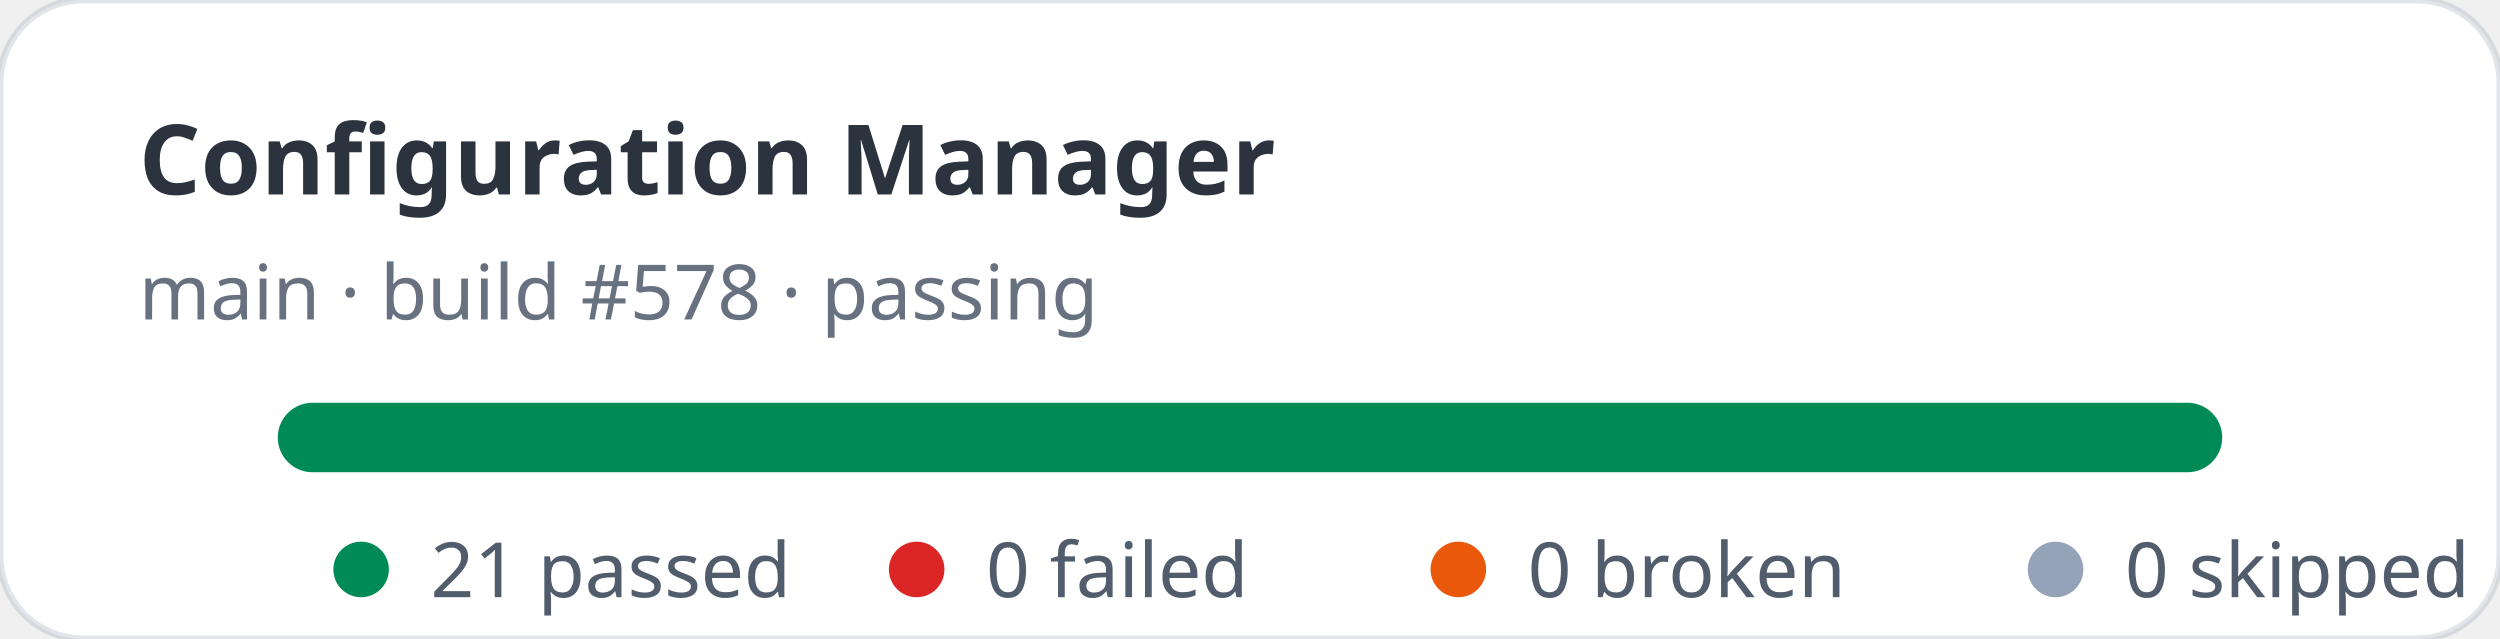
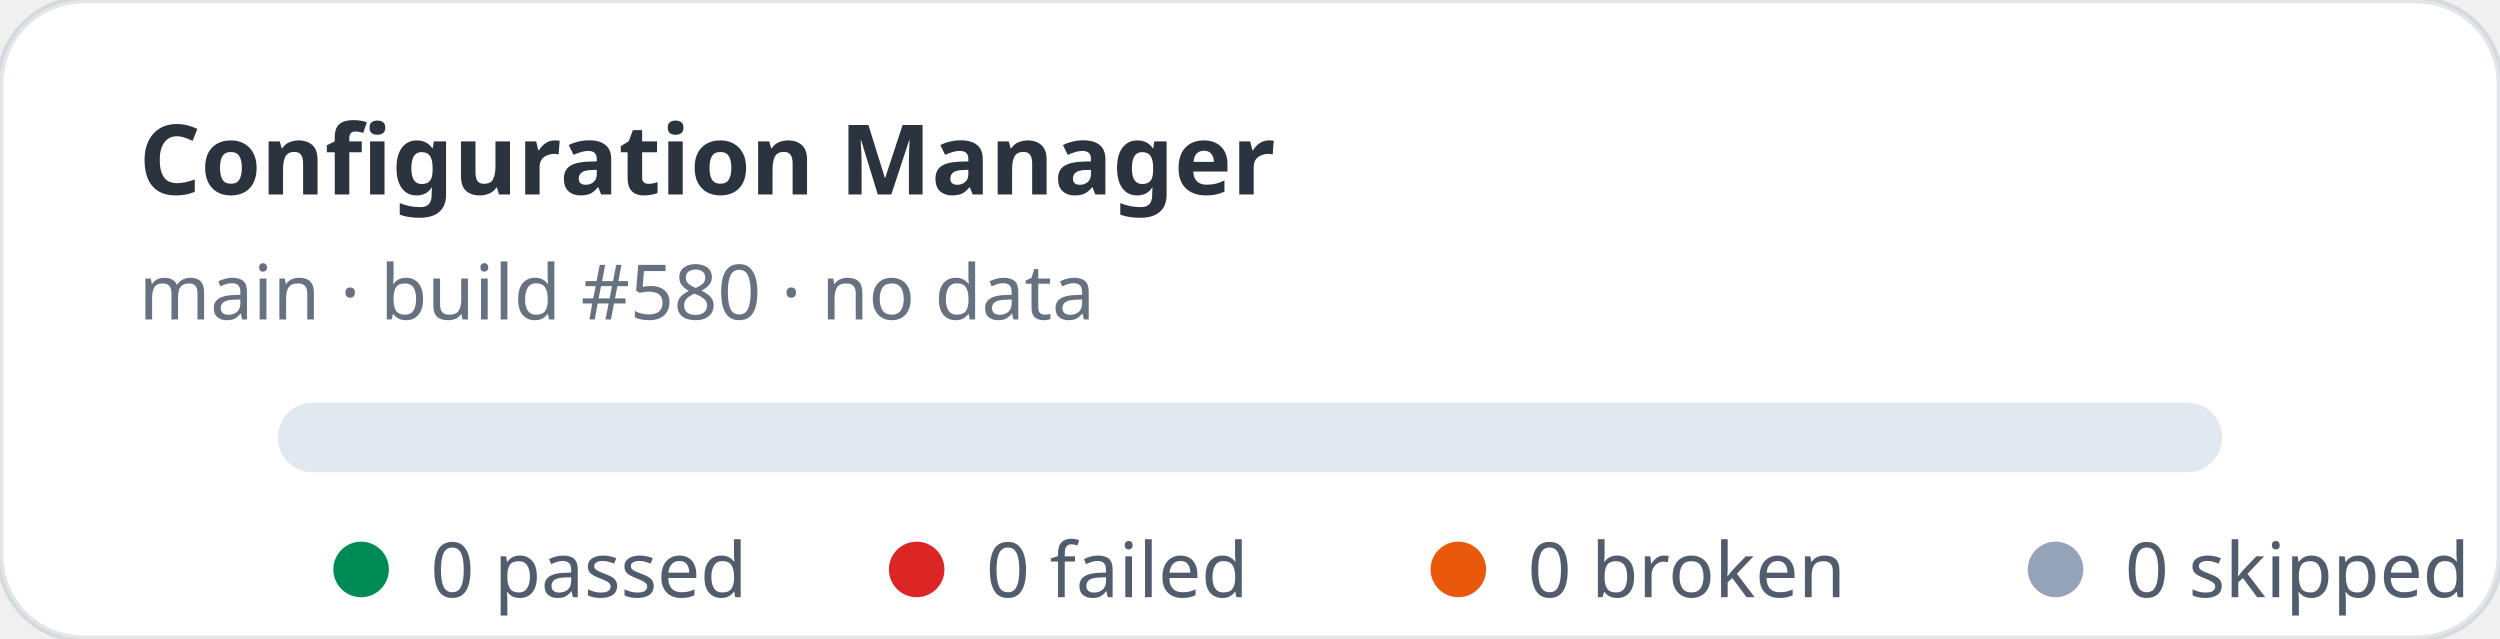
- <svg xmlns="http://www.w3.org/2000/svg" width="360" height="92" viewBox="0 0 360 92" role="img" aria-label="Configuration Manager stats: 21 passed, 0 failed">
+ <svg xmlns="http://www.w3.org/2000/svg" width="360" height="92" viewBox="0 0 360 92" role="img" aria-label="Configuration Manager stats: 0 passed, 0 failed">
  <rect width="360" height="92" rx="12" fill="#ffffff" stroke="rgba(11,48,86,0.12)" />
  <text x="20" y="28" fill="rgba(1,10,24,0.83)" font-family="ui-sans-serif,system-ui,sans-serif" font-size="14" font-weight="700">Configuration Manager</text>
-   <text x="20" y="46" fill="rgba(2,19,44,0.6)" font-family="ui-sans-serif,system-ui,sans-serif" font-size="11">main · build #578 · passing</text>
+   <text x="20" y="46" fill="rgba(2,19,44,0.6)" font-family="ui-sans-serif,system-ui,sans-serif" font-size="11">main · build #580 · no data</text>
  <rect x="40" y="58" width="280" height="10" rx="5" fill="#e2e8f0" />
-   <rect x="40" y="58" width="280" height="10" rx="5" fill="#008a56" />
  <g font-family="ui-sans-serif,system-ui,sans-serif" font-size="11" fill="rgba(1,18,40,0.68)">
    <circle cx="52" cy="82" r="4" fill="#008a56" />
-     <text x="62" y="86">21 passed</text>
+     <text x="62" y="86">0 passed</text>
    <circle cx="132" cy="82" r="4" fill="#dc2626" />
    <text x="142" y="86">0 failed</text>
    <circle cx="210" cy="82" r="4" fill="#ea580c" />
    <text x="220" y="86">0 broken</text>
    <circle cx="296" cy="82" r="4" fill="#94a3b8" />
    <text x="306" y="86">0 skipped</text>
  </g>
</svg>
